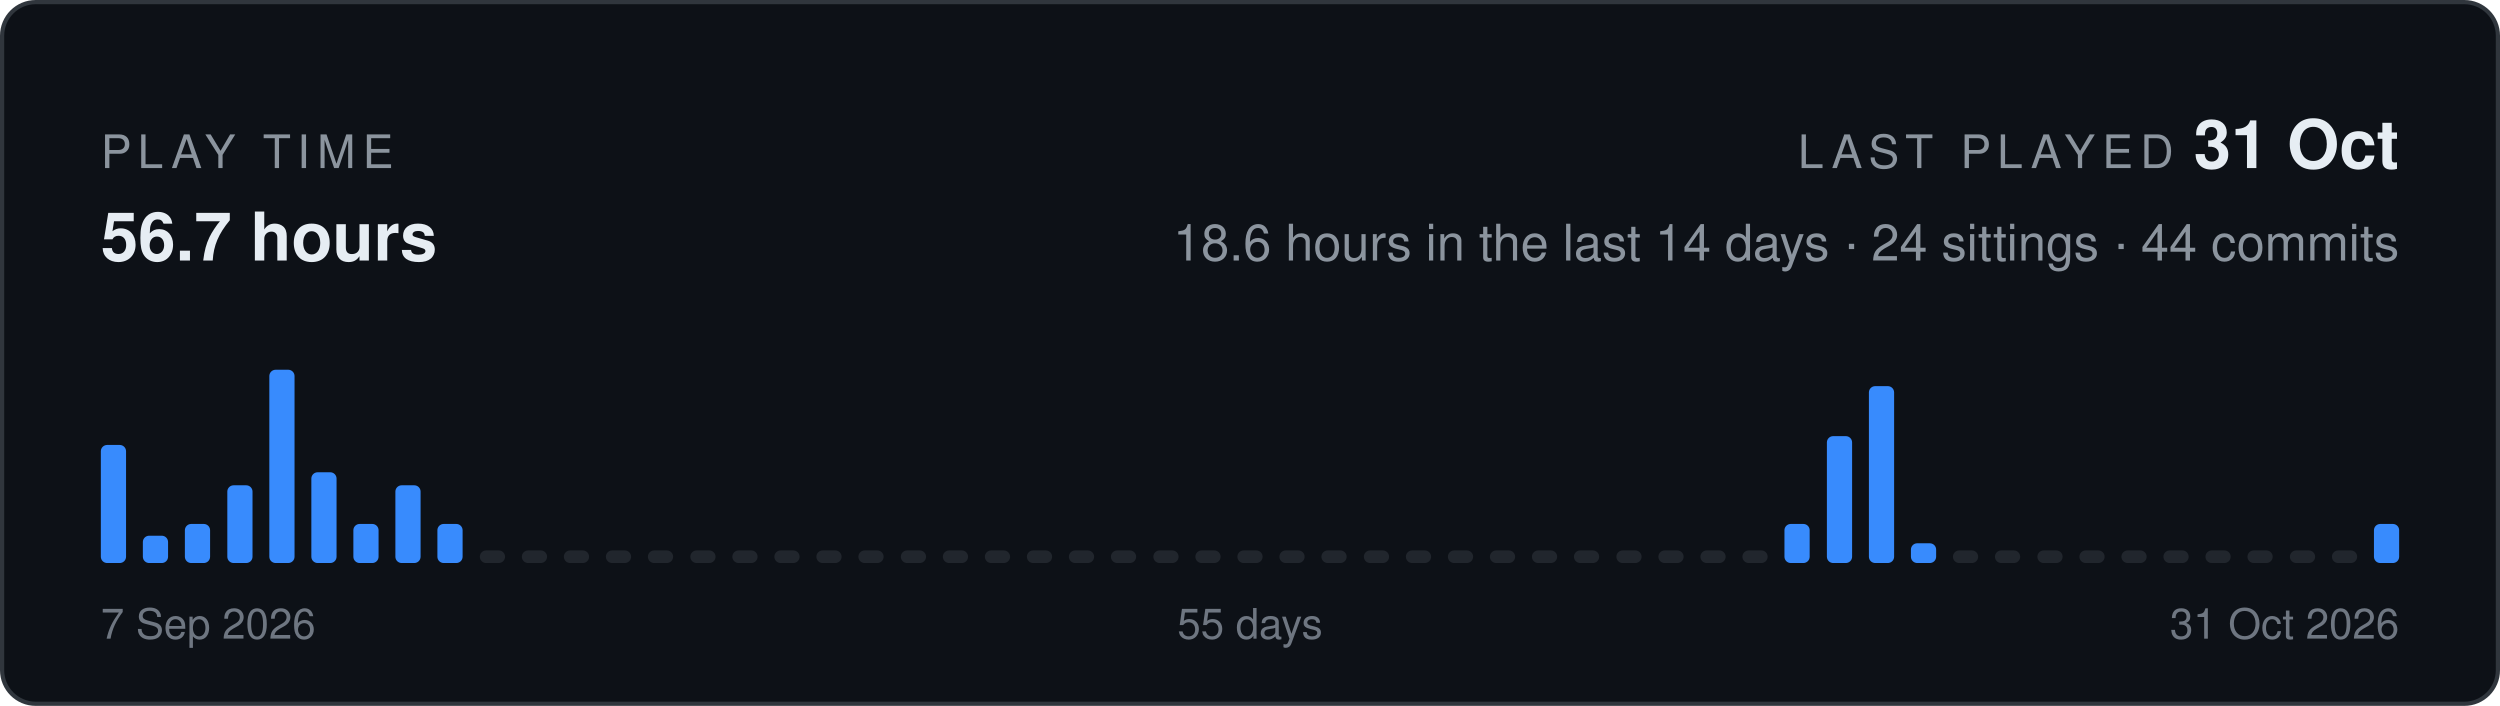
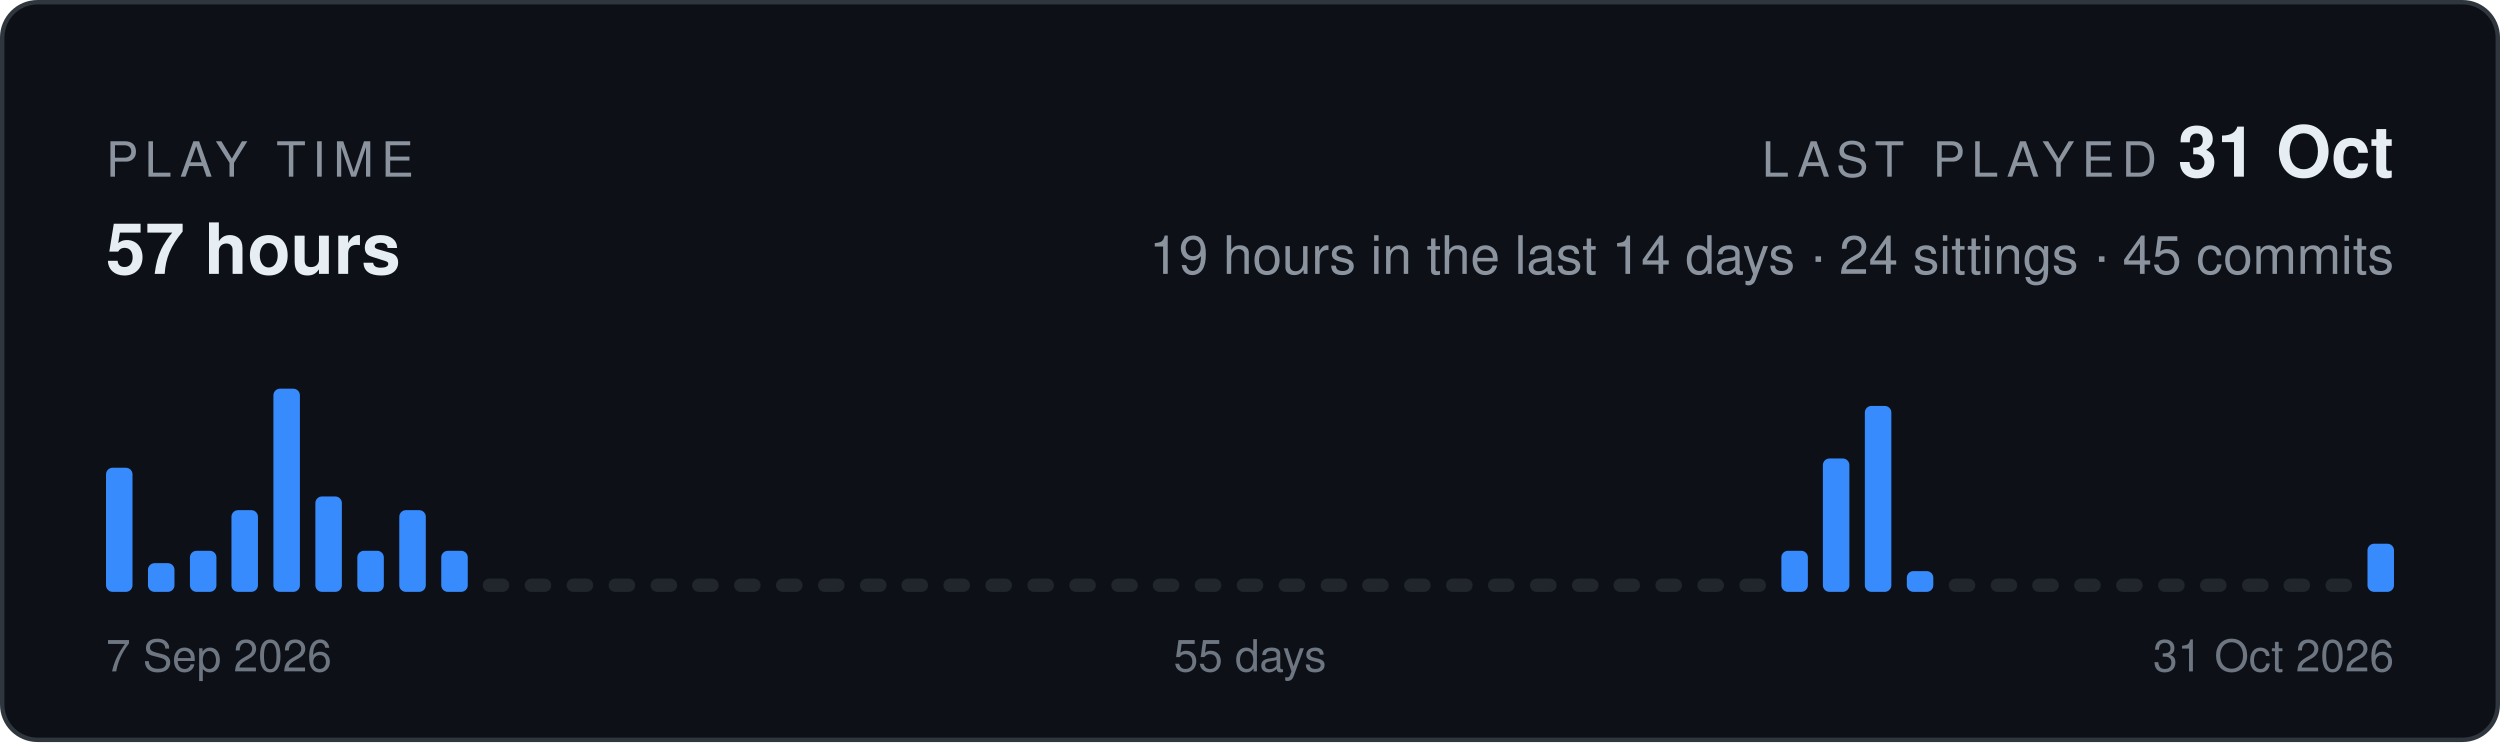
- <svg xmlns="http://www.w3.org/2000/svg" width="595" height="168" viewBox="0 0 595 168" role="img" aria-label="Play time: 56.7 hours over 44 commits, last played 31 Oct">
+ <svg xmlns="http://www.w3.org/2000/svg" width="566" height="168" viewBox="0 0 566 168" role="img" aria-label="Play time: 57 hours over 45 commits, last played 31 Oct">
  <style>
    .card { fill: #0d1117; stroke: #30363d }
    text { font-family: -apple-system, BlinkMacSystemFont, "Segoe UI", Helvetica, Arial, sans-serif }
    .label { font-size: 11px; letter-spacing: 1.7px; fill: #8b949e }
    .stat { font-size: 16px; font-weight: 600; letter-spacing: normal; fill: #e6edf3 }
    .note { font-size: 12px; fill: #8b949e }
    .axis { font-size: 10px; fill: #6e7681 }
    .bar { fill: #388bfd }
    .bar-quiet { fill: #21262d }
  </style>
-   <rect class="card" x="0.5" y="0.5" width="594" height="167" rx="8" />
+   <rect class="card" x="0.5" y="0.5" width="565" height="167" rx="8" />
  <text class="label" x="24" y="40">PLAY TIME</text>
-   <text class="stat" x="24" y="62">56.7 hours</text>
-   <text class="label" x="571" y="40" text-anchor="end">LAST PLAYED <tspan class="stat">31 Oct</tspan>
+   <text class="stat" x="24" y="62">57 hours</text>
+   <text class="label" x="542" y="40" text-anchor="end">LAST PLAYED <tspan class="stat">31 Oct</tspan>
  </text>
-   <text class="note" x="571" y="62" text-anchor="end">18.6 hours in the last 14 days   ·   24 sittings   ·   44 commits</text>
+   <text class="note" x="542" y="62" text-anchor="end">19 hours in the last 14 days   ·   24 sittings   ·   45 commits</text>
  <rect class="bar" x="24.0" y="105.9" width="6" height="28.1" rx="1.5" />
-   <rect class="bar" x="34.0" y="127.5" width="6" height="6.5" rx="1.5" />
-   <rect class="bar" x="44.0" y="124.7" width="6" height="9.3" rx="1.5" />
-   <rect class="bar" x="54.1" y="115.5" width="6" height="18.5" rx="1.5" />
-   <rect class="bar" x="64.1" y="88.0" width="6" height="46.0" rx="1.5" />
-   <rect class="bar" x="74.1" y="112.4" width="6" height="21.6" rx="1.5" />
-   <rect class="bar" x="84.1" y="124.7" width="6" height="9.3" rx="1.5" />
-   <rect class="bar" x="94.1" y="115.5" width="6" height="18.5" rx="1.5" />
-   <rect class="bar" x="104.1" y="124.7" width="6" height="9.3" rx="1.5" />
-   <rect class="bar-quiet" x="114.2" y="131.0" width="6" height="3.0" rx="1.5" />
-   <rect class="bar-quiet" x="124.2" y="131.0" width="6" height="3.0" rx="1.5" />
-   <rect class="bar-quiet" x="134.2" y="131.0" width="6" height="3.0" rx="1.5" />
-   <rect class="bar-quiet" x="144.2" y="131.0" width="6" height="3.0" rx="1.5" />
-   <rect class="bar-quiet" x="154.2" y="131.0" width="6" height="3.0" rx="1.5" />
-   <rect class="bar-quiet" x="164.3" y="131.0" width="6" height="3.0" rx="1.5" />
-   <rect class="bar-quiet" x="174.3" y="131.0" width="6" height="3.0" rx="1.5" />
-   <rect class="bar-quiet" x="184.3" y="131.0" width="6" height="3.0" rx="1.5" />
-   <rect class="bar-quiet" x="194.3" y="131.0" width="6" height="3.0" rx="1.5" />
-   <rect class="bar-quiet" x="204.3" y="131.0" width="6" height="3.0" rx="1.5" />
-   <rect class="bar-quiet" x="214.4" y="131.0" width="6" height="3.0" rx="1.5" />
-   <rect class="bar-quiet" x="224.4" y="131.0" width="6" height="3.0" rx="1.5" />
-   <rect class="bar-quiet" x="234.4" y="131.0" width="6" height="3.0" rx="1.5" />
-   <rect class="bar-quiet" x="244.4" y="131.0" width="6" height="3.0" rx="1.5" />
-   <rect class="bar-quiet" x="254.4" y="131.0" width="6" height="3.0" rx="1.5" />
-   <rect class="bar-quiet" x="264.4" y="131.0" width="6" height="3.0" rx="1.5" />
-   <rect class="bar-quiet" x="274.5" y="131.0" width="6" height="3.0" rx="1.5" />
-   <rect class="bar-quiet" x="284.5" y="131.0" width="6" height="3.0" rx="1.5" />
-   <rect class="bar-quiet" x="294.5" y="131.0" width="6" height="3.0" rx="1.5" />
-   <rect class="bar-quiet" x="304.5" y="131.0" width="6" height="3.0" rx="1.5" />
-   <rect class="bar-quiet" x="314.5" y="131.0" width="6" height="3.0" rx="1.5" />
-   <rect class="bar-quiet" x="324.6" y="131.0" width="6" height="3.0" rx="1.5" />
-   <rect class="bar-quiet" x="334.6" y="131.0" width="6" height="3.0" rx="1.5" />
-   <rect class="bar-quiet" x="344.6" y="131.0" width="6" height="3.0" rx="1.5" />
-   <rect class="bar-quiet" x="354.6" y="131.0" width="6" height="3.0" rx="1.5" />
-   <rect class="bar-quiet" x="364.6" y="131.0" width="6" height="3.0" rx="1.5" />
-   <rect class="bar-quiet" x="374.6" y="131.0" width="6" height="3.0" rx="1.5" />
-   <rect class="bar-quiet" x="384.7" y="131.0" width="6" height="3.0" rx="1.5" />
-   <rect class="bar-quiet" x="394.7" y="131.0" width="6" height="3.0" rx="1.5" />
-   <rect class="bar-quiet" x="404.7" y="131.0" width="6" height="3.0" rx="1.5" />
-   <rect class="bar-quiet" x="414.7" y="131.0" width="6" height="3.0" rx="1.5" />
-   <rect class="bar" x="424.7" y="124.7" width="6" height="9.3" rx="1.5" />
-   <rect class="bar" x="434.8" y="103.8" width="6" height="30.2" rx="1.5" />
-   <rect class="bar" x="444.8" y="91.9" width="6" height="42.1" rx="1.5" />
-   <rect class="bar" x="454.8" y="129.3" width="6" height="4.7" rx="1.5" />
-   <rect class="bar-quiet" x="464.8" y="131.0" width="6" height="3.0" rx="1.5" />
-   <rect class="bar-quiet" x="474.8" y="131.0" width="6" height="3.0" rx="1.5" />
-   <rect class="bar-quiet" x="484.9" y="131.0" width="6" height="3.0" rx="1.5" />
-   <rect class="bar-quiet" x="494.9" y="131.0" width="6" height="3.0" rx="1.5" />
-   <rect class="bar-quiet" x="504.9" y="131.0" width="6" height="3.0" rx="1.5" />
-   <rect class="bar-quiet" x="514.9" y="131.0" width="6" height="3.0" rx="1.5" />
-   <rect class="bar-quiet" x="524.9" y="131.0" width="6" height="3.0" rx="1.5" />
-   <rect class="bar-quiet" x="534.9" y="131.0" width="6" height="3.0" rx="1.5" />
-   <rect class="bar-quiet" x="545.0" y="131.0" width="6" height="3.0" rx="1.5" />
-   <rect class="bar-quiet" x="555.0" y="131.0" width="6" height="3.0" rx="1.5" />
-   <rect class="bar" x="565.0" y="124.7" width="6" height="9.3" rx="1.5" />
+   <rect class="bar" x="33.5" y="127.5" width="6" height="6.5" rx="1.5" />
+   <rect class="bar" x="43.0" y="124.7" width="6" height="9.3" rx="1.5" />
+   <rect class="bar" x="52.4" y="115.5" width="6" height="18.5" rx="1.5" />
+   <rect class="bar" x="61.9" y="88.0" width="6" height="46.0" rx="1.5" />
+   <rect class="bar" x="71.4" y="112.4" width="6" height="21.6" rx="1.5" />
+   <rect class="bar" x="80.9" y="124.7" width="6" height="9.3" rx="1.5" />
+   <rect class="bar" x="90.4" y="115.5" width="6" height="18.5" rx="1.5" />
+   <rect class="bar" x="99.9" y="124.7" width="6" height="9.3" rx="1.5" />
+   <rect class="bar-quiet" x="109.3" y="131.0" width="6" height="3.0" rx="1.5" />
+   <rect class="bar-quiet" x="118.8" y="131.0" width="6" height="3.0" rx="1.5" />
+   <rect class="bar-quiet" x="128.3" y="131.0" width="6" height="3.0" rx="1.5" />
+   <rect class="bar-quiet" x="137.8" y="131.0" width="6" height="3.0" rx="1.5" />
+   <rect class="bar-quiet" x="147.3" y="131.0" width="6" height="3.0" rx="1.5" />
+   <rect class="bar-quiet" x="156.7" y="131.0" width="6" height="3.0" rx="1.5" />
+   <rect class="bar-quiet" x="166.2" y="131.0" width="6" height="3.0" rx="1.5" />
+   <rect class="bar-quiet" x="175.7" y="131.0" width="6" height="3.0" rx="1.5" />
+   <rect class="bar-quiet" x="185.2" y="131.0" width="6" height="3.0" rx="1.5" />
+   <rect class="bar-quiet" x="194.7" y="131.0" width="6" height="3.0" rx="1.5" />
+   <rect class="bar-quiet" x="204.1" y="131.0" width="6" height="3.0" rx="1.5" />
+   <rect class="bar-quiet" x="213.6" y="131.0" width="6" height="3.0" rx="1.5" />
+   <rect class="bar-quiet" x="223.1" y="131.0" width="6" height="3.0" rx="1.5" />
+   <rect class="bar-quiet" x="232.6" y="131.0" width="6" height="3.0" rx="1.5" />
+   <rect class="bar-quiet" x="242.1" y="131.0" width="6" height="3.0" rx="1.5" />
+   <rect class="bar-quiet" x="251.6" y="131.0" width="6" height="3.0" rx="1.5" />
+   <rect class="bar-quiet" x="261.0" y="131.0" width="6" height="3.0" rx="1.5" />
+   <rect class="bar-quiet" x="270.5" y="131.0" width="6" height="3.0" rx="1.5" />
+   <rect class="bar-quiet" x="280.0" y="131.0" width="6" height="3.0" rx="1.5" />
+   <rect class="bar-quiet" x="289.5" y="131.0" width="6" height="3.0" rx="1.5" />
+   <rect class="bar-quiet" x="299.0" y="131.0" width="6" height="3.0" rx="1.5" />
+   <rect class="bar-quiet" x="308.4" y="131.0" width="6" height="3.0" rx="1.5" />
+   <rect class="bar-quiet" x="317.9" y="131.0" width="6" height="3.0" rx="1.5" />
+   <rect class="bar-quiet" x="327.4" y="131.0" width="6" height="3.0" rx="1.5" />
+   <rect class="bar-quiet" x="336.9" y="131.0" width="6" height="3.0" rx="1.5" />
+   <rect class="bar-quiet" x="346.4" y="131.0" width="6" height="3.0" rx="1.5" />
+   <rect class="bar-quiet" x="355.9" y="131.0" width="6" height="3.0" rx="1.5" />
+   <rect class="bar-quiet" x="365.3" y="131.0" width="6" height="3.0" rx="1.5" />
+   <rect class="bar-quiet" x="374.8" y="131.0" width="6" height="3.0" rx="1.5" />
+   <rect class="bar-quiet" x="384.3" y="131.0" width="6" height="3.0" rx="1.5" />
+   <rect class="bar-quiet" x="393.8" y="131.0" width="6" height="3.0" rx="1.5" />
+   <rect class="bar" x="403.3" y="124.7" width="6" height="9.3" rx="1.5" />
+   <rect class="bar" x="412.7" y="103.8" width="6" height="30.2" rx="1.5" />
+   <rect class="bar" x="422.2" y="91.9" width="6" height="42.1" rx="1.5" />
+   <rect class="bar" x="431.7" y="129.3" width="6" height="4.7" rx="1.5" />
+   <rect class="bar-quiet" x="441.2" y="131.0" width="6" height="3.0" rx="1.5" />
+   <rect class="bar-quiet" x="450.7" y="131.0" width="6" height="3.0" rx="1.5" />
+   <rect class="bar-quiet" x="460.1" y="131.0" width="6" height="3.0" rx="1.5" />
+   <rect class="bar-quiet" x="469.6" y="131.0" width="6" height="3.0" rx="1.5" />
+   <rect class="bar-quiet" x="479.1" y="131.0" width="6" height="3.0" rx="1.5" />
+   <rect class="bar-quiet" x="488.6" y="131.0" width="6" height="3.0" rx="1.5" />
+   <rect class="bar-quiet" x="498.1" y="131.0" width="6" height="3.0" rx="1.5" />
+   <rect class="bar-quiet" x="507.6" y="131.0" width="6" height="3.0" rx="1.5" />
+   <rect class="bar-quiet" x="517.0" y="131.0" width="6" height="3.0" rx="1.5" />
+   <rect class="bar-quiet" x="526.5" y="131.0" width="6" height="3.0" rx="1.5" />
+   <rect class="bar" x="536.0" y="123.1" width="6" height="10.9" rx="1.5" />
  <text class="axis" x="24" y="152">7 Sep 2026</text>
-   <text class="axis" x="297.5" y="152" text-anchor="middle">55 days</text>
-   <text class="axis" x="571" y="152" text-anchor="end">31 Oct 2026</text>
+   <text class="axis" x="283" y="152" text-anchor="middle">55 days</text>
+   <text class="axis" x="542" y="152" text-anchor="end">31 Oct 2026</text>
</svg>
